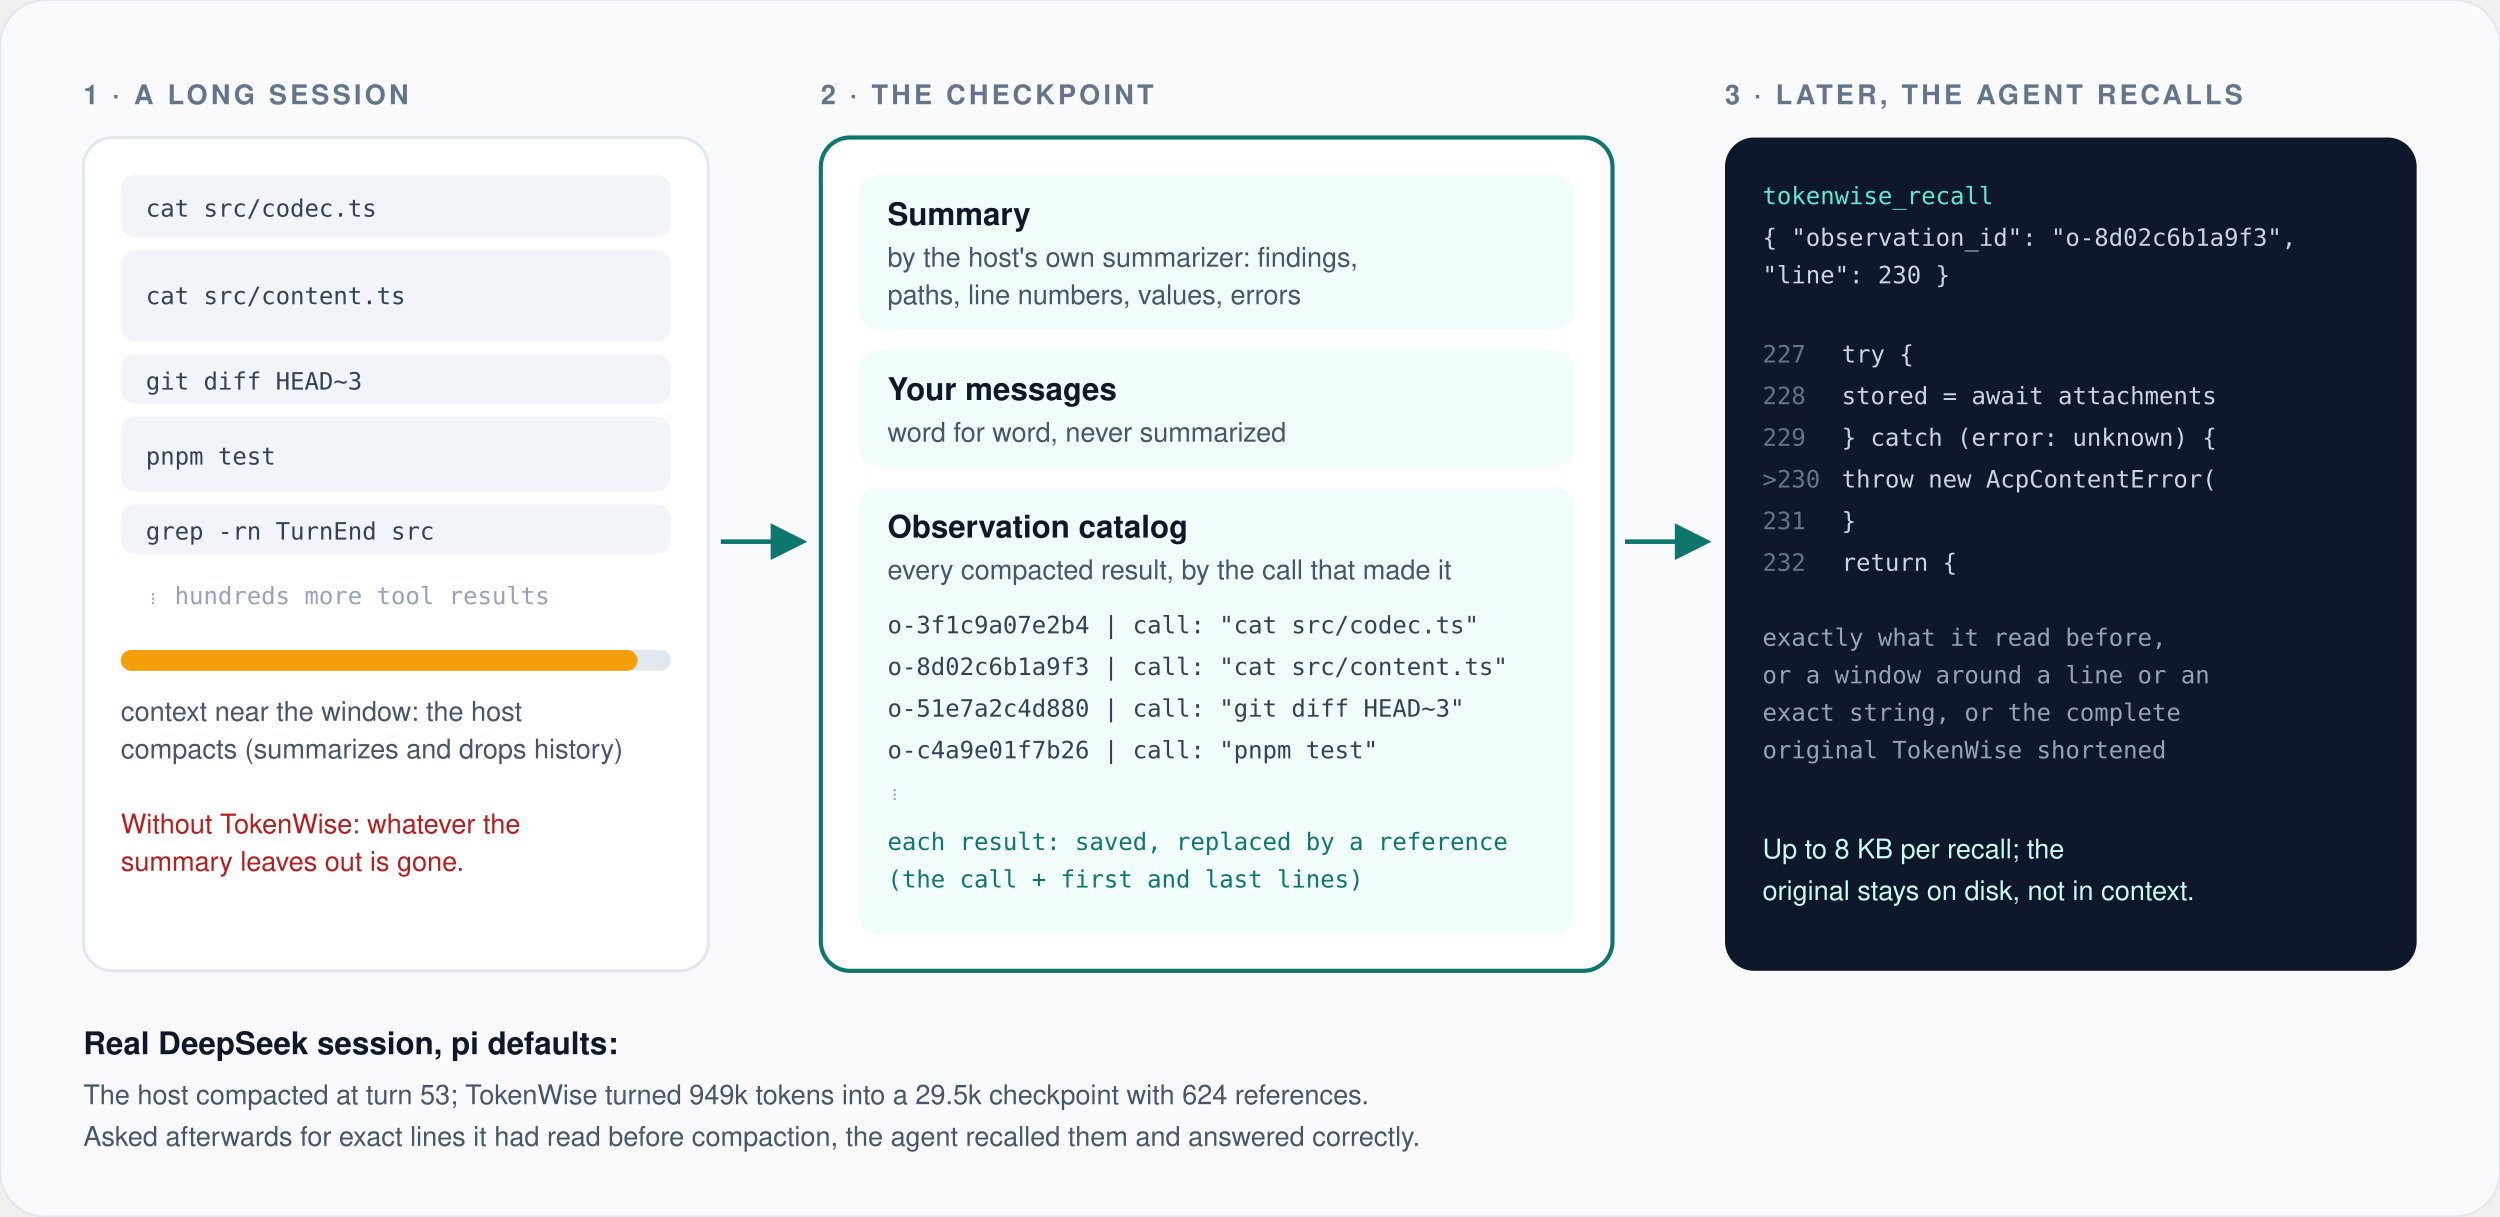
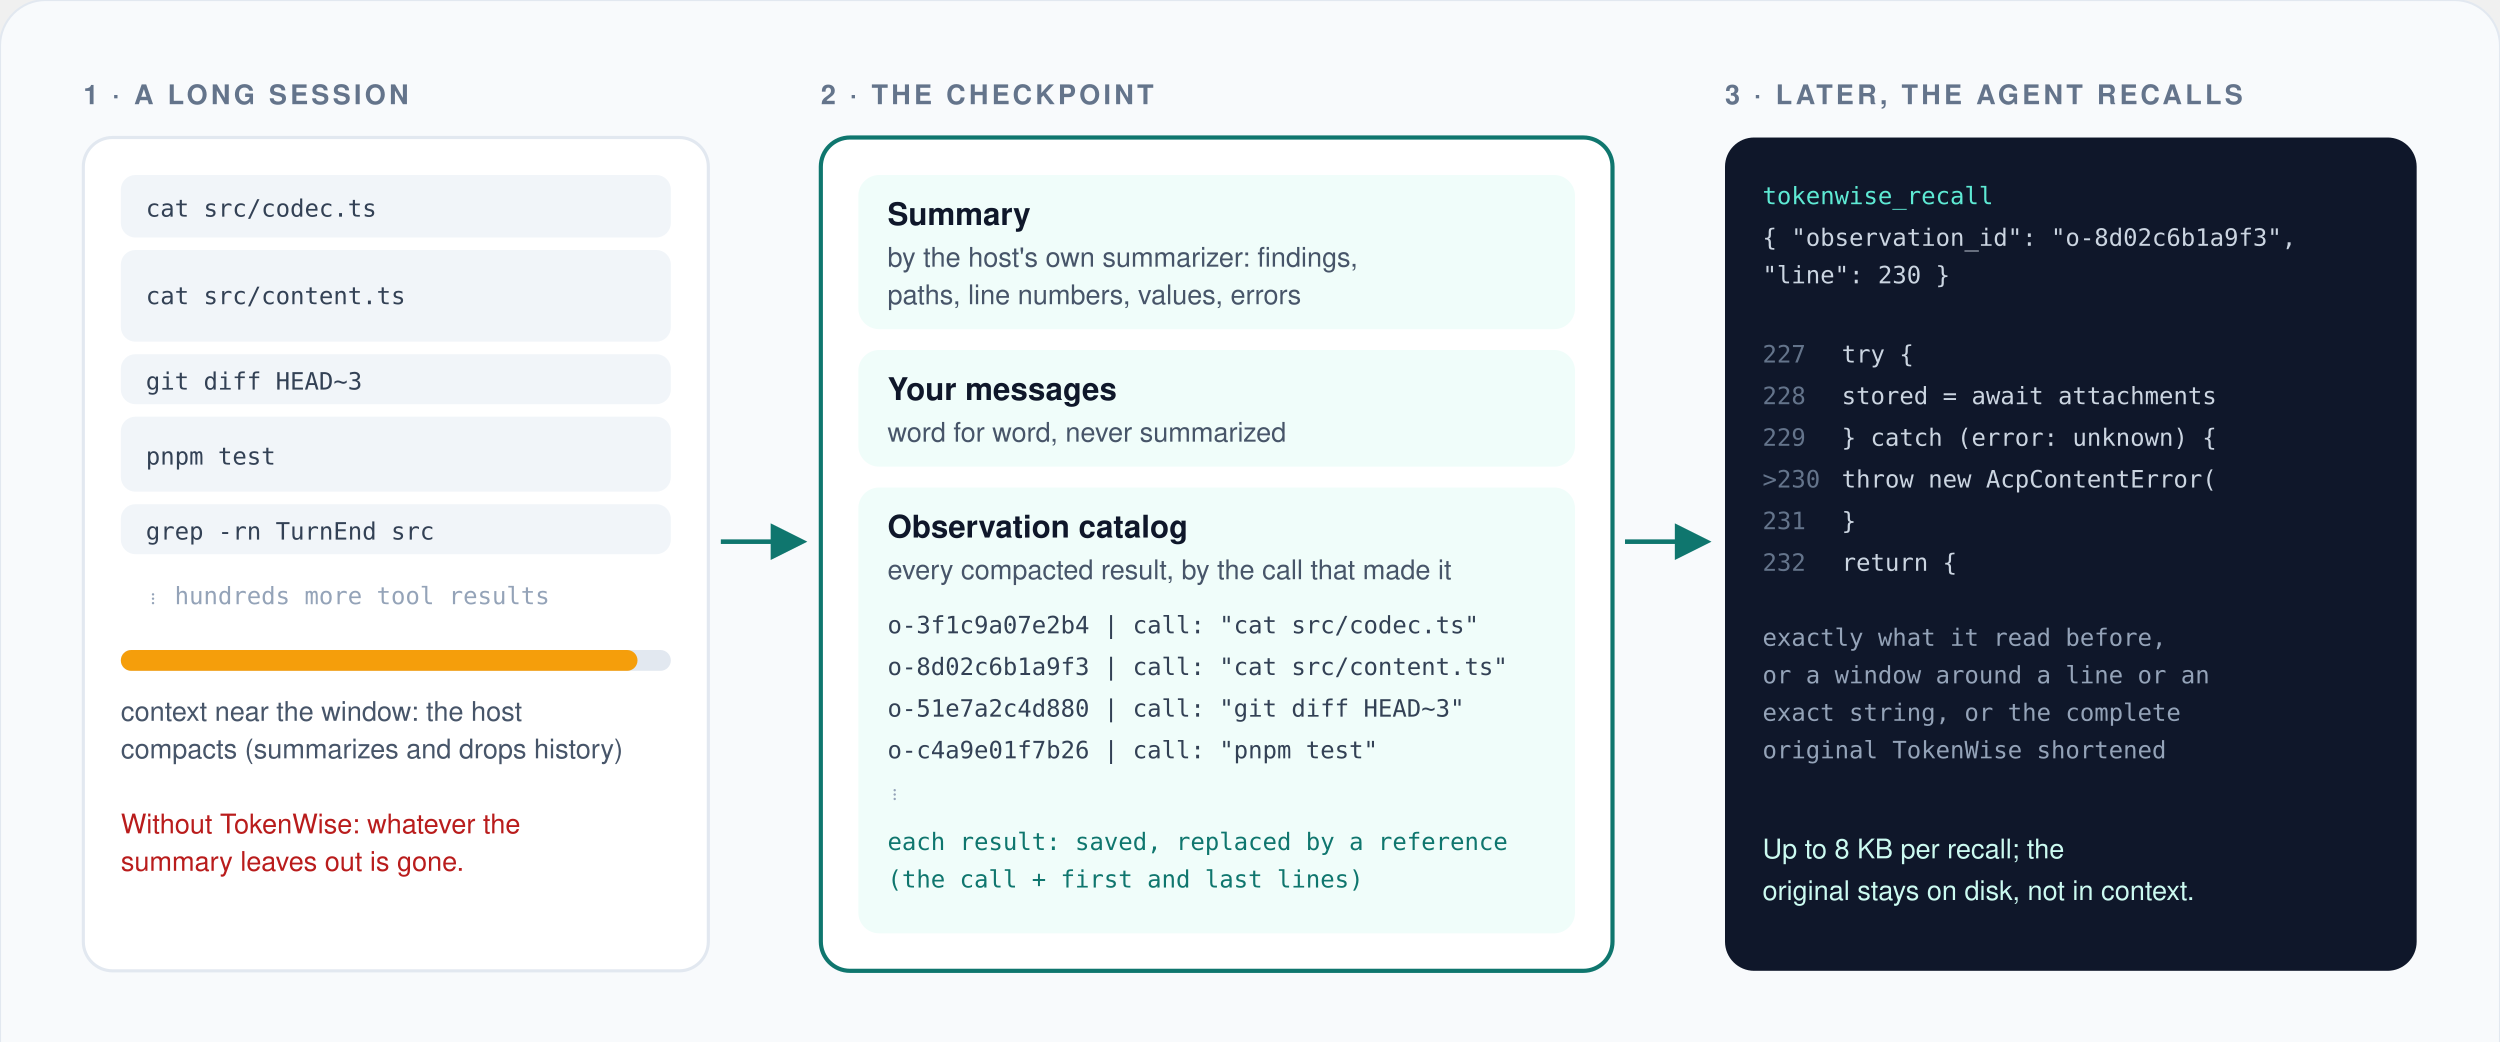
- <svg xmlns="http://www.w3.org/2000/svg" viewBox="0 0 1200 584" width="1200" height="584" font-family="-apple-system, BlinkMacSystemFont, 'Segoe UI', Helvetica, Arial, sans-serif">
+ <svg xmlns="http://www.w3.org/2000/svg" viewBox="0 0 1200 500" width="1200" height="500" font-family="-apple-system, BlinkMacSystemFont, 'Segoe UI', Helvetica, Arial, sans-serif">
  <defs>
    <marker id="a" viewBox="0 0 10 10" refX="8" refY="5" markerWidth="8" markerHeight="8" orient="auto">
      <path d="M0 0 10 5 0 10z" fill="#0F766E" />
    </marker>
  </defs>
  <style>
    .h{font-size:13px;font-weight:700;letter-spacing:.12em;fill:#64748B}
    .m{font-family:ui-monospace,SFMono-Regular,Menlo,Consolas,monospace;font-size:11.5px;fill:#334155}
    .mc{font-family:ui-monospace,SFMono-Regular,Menlo,Consolas,monospace;font-size:11.5px;fill:#CBD5E1}
    .t{font-size:15px;font-weight:650;fill:#0F172A}
    .s{font-size:13px;fill:#475569}
    .b{font-size:15px;font-weight:650;fill:#0F172A}
  </style>
  <rect width="1200" height="584" rx="22" fill="#F8FAFC" stroke="#E2E8F0" />
  <text x="40" y="50" class="h">1 · A LONG SESSION</text>
  <rect x="40" y="66" width="300" height="400" rx="14" fill="#FFFFFF" stroke="#E2E8F0" stroke-width="1.5" />
  <g class="m">
    <rect x="58" y="84" width="264" height="30" rx="7" fill="#F1F5F9" />
    <text x="70" y="104">cat src/codec.ts</text>
    <rect x="58" y="120" width="264" height="44" rx="7" fill="#F1F5F9" />
    <text x="70" y="146">cat src/content.ts</text>
    <rect x="58" y="170" width="264" height="24" rx="7" fill="#F1F5F9" />
    <text x="70" y="187">git diff HEAD~3</text>
    <rect x="58" y="200" width="264" height="36" rx="7" fill="#F1F5F9" />
    <text x="70" y="223">pnpm test</text>
    <rect x="58" y="242" width="264" height="24" rx="7" fill="#F1F5F9" />
    <text x="70" y="259">grep -rn TurnEnd src</text>
    <text x="70" y="290" fill="#94A3B8">⋮  hundreds more tool results</text>
  </g>
  <rect x="58" y="312" width="264" height="10" rx="5" fill="#E2E8F0" />
  <rect x="58" y="312" width="248" height="10" rx="5" fill="#F59E0B" />
  <text x="58" y="346" class="s">context near the window: the host</text>
  <text x="58" y="364" class="s">compacts (summarizes and drops history)</text>
  <text x="58" y="400" class="s" style="fill:#B91C1C">Without TokenWise: whatever the</text>
  <text x="58" y="418" class="s" style="fill:#B91C1C">summary leaves out is gone.</text>
  <line x1="346" y1="260" x2="384" y2="260" stroke="#0F766E" stroke-width="2.2" marker-end="url(#a)" />
  <text x="394" y="50" class="h">2 · THE CHECKPOINT</text>
  <rect x="394" y="66" width="380" height="400" rx="14" fill="#FFFFFF" stroke="#0F766E" stroke-width="2" />
  <rect x="412" y="84" width="344" height="74" rx="10" fill="#F0FDFA" />
  <text x="426" y="108" class="t">Summary</text>
  <text x="426" y="128" class="s">by the host's own summarizer: findings,</text>
  <text x="426" y="146" class="s">paths, line numbers, values, errors</text>
  <rect x="412" y="168" width="344" height="56" rx="10" fill="#F0FDFA" />
  <text x="426" y="192" class="t">Your messages</text>
  <text x="426" y="212" class="s">word for word, never summarized</text>
  <rect x="412" y="234" width="344" height="214" rx="10" fill="#F0FDFA" />
  <text x="426" y="258" class="t">Observation catalog</text>
  <text x="426" y="278" class="s">every compacted result, by the call that made it</text>
  <g class="m" font-size="10.5">
    <text x="426" y="304">o-3f1c9a07e2b4 | call: "cat src/codec.ts"</text>
    <text x="426" y="324">o-8d02c6b1a9f3 | call: "cat src/content.ts"</text>
    <text x="426" y="344">o-51e7a2c4d880 | call: "git diff HEAD~3"</text>
    <text x="426" y="364">o-c4a9e01f7b26 | call: "pnpm test"</text>
    <text x="426" y="384" fill="#94A3B8">⋮</text>
    <text x="426" y="408" fill="#0F766E">each result: saved, replaced by a reference</text>
    <text x="426" y="426" fill="#0F766E">(the call + first and last lines)</text>
  </g>
  <line x1="780" y1="260" x2="818" y2="260" stroke="#0F766E" stroke-width="2.2" marker-end="url(#a)" />
  <text x="828" y="50" class="h">3 · LATER, THE AGENT RECALLS</text>
  <rect x="828" y="66" width="332" height="400" rx="14" fill="#0F172A" />
  <g class="mc">
    <text x="846" y="98" fill="#5EEAD4">tokenwise_recall</text>
    <text x="846" y="118">{ "observation_id": "o-8d02c6b1a9f3",</text>
    <text x="846" y="136">  "line": 230 }</text>
    <text x="846" y="174" fill="#64748B">227</text>
    <text x="884" y="174">  try {</text>
    <text x="846" y="194" fill="#64748B">228</text>
    <text x="884" y="194">    stored = await attachments</text>
    <text x="846" y="214" fill="#64748B">229</text>
    <text x="884" y="214">  } catch (error: unknown) {</text>
    <text x="846" y="234" fill="#64748B">&gt;230</text>
    <text x="884" y="234">    throw new AcpContentError(</text>
    <text x="846" y="254" fill="#64748B">231</text>
    <text x="884" y="254">  }</text>
    <text x="846" y="274" fill="#64748B">232</text>
    <text x="884" y="274">  return {</text>
    <text x="846" y="310" fill="#94A3B8">exactly what it read before,</text>
    <text x="846" y="328" fill="#94A3B8">or a window around a line or an</text>
    <text x="846" y="346" fill="#94A3B8">exact string, or the complete</text>
    <text x="846" y="364" fill="#94A3B8">original TokenWise shortened</text>
  </g>
  <text x="846" y="412" font-size="13" fill="#CCFBF1">Up to 8 KB per recall; the</text>
  <text x="846" y="432" font-size="13" fill="#CCFBF1">original stays on disk, not in context.</text>
-   <text x="40" y="506" class="b">Real DeepSeek session, pi defaults:</text>
-   <text x="40" y="530" class="s">The host compacted at turn 53; TokenWise turned 949k tokens into a 29.5k checkpoint with 624 references.</text>
-   <text x="40" y="550" class="s">Asked afterwards for exact lines it had read before compaction, the agent recalled them and answered correctly.</text>
</svg>
